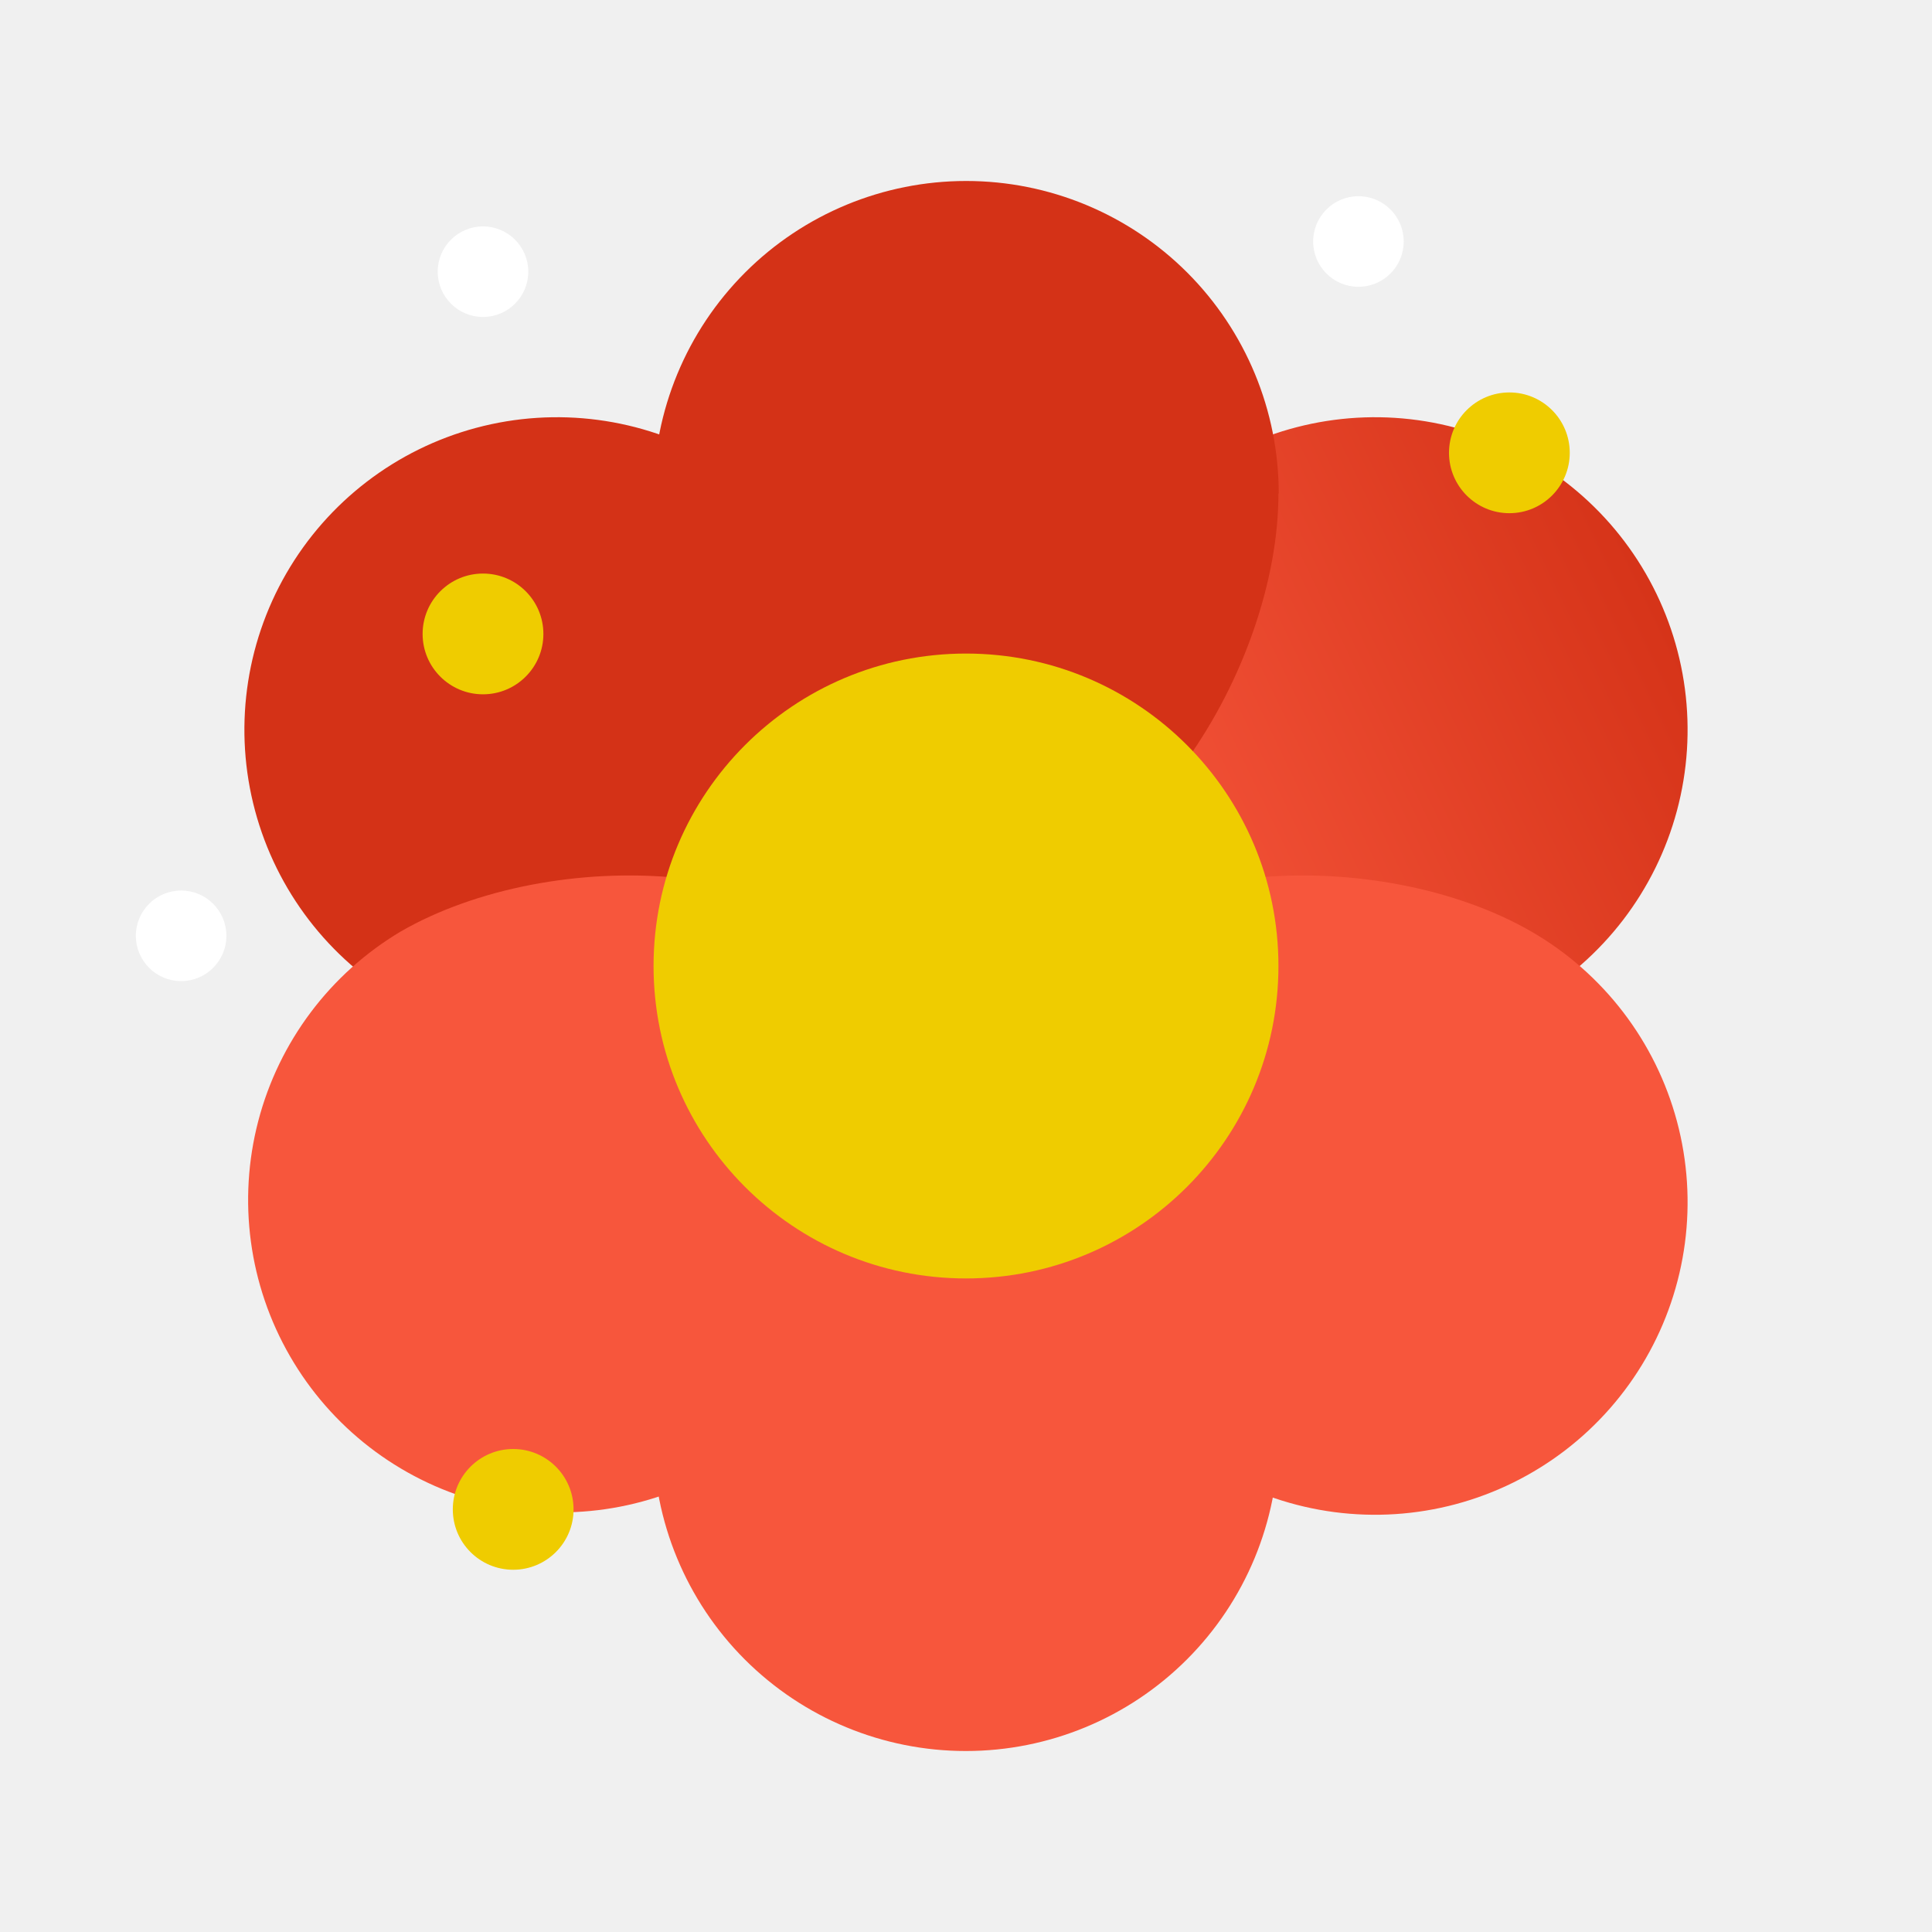
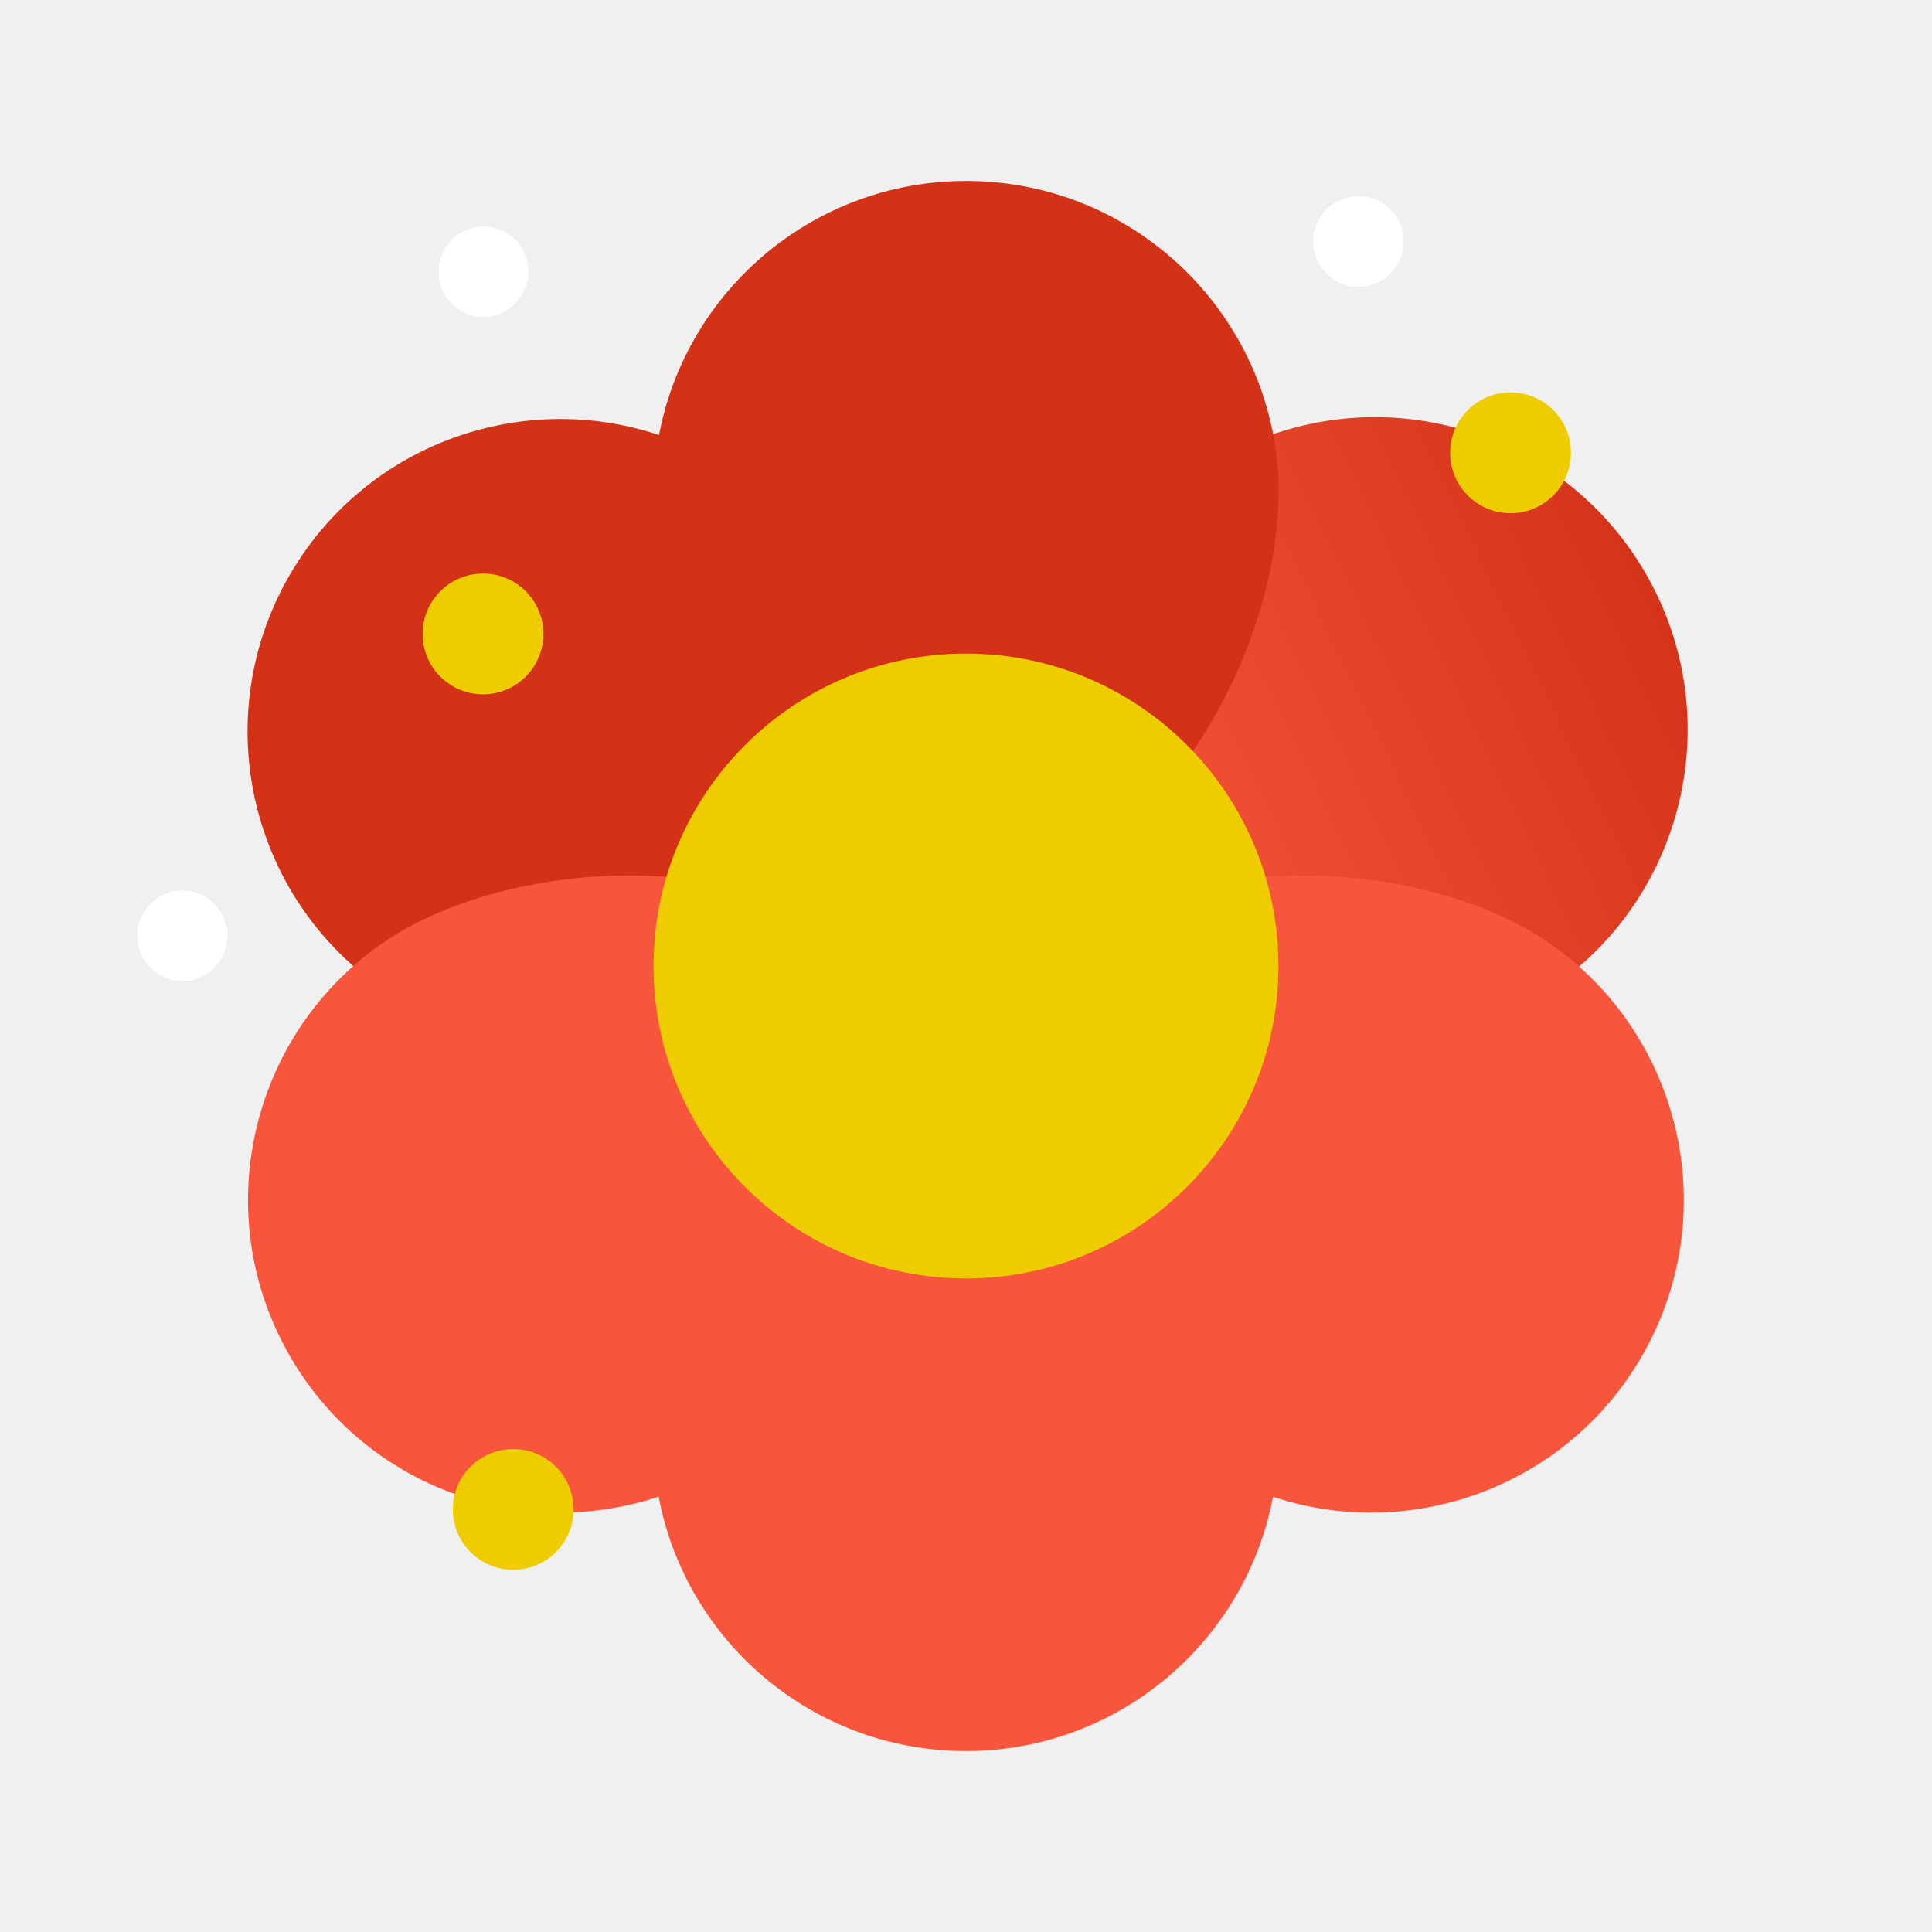
- <svg xmlns="http://www.w3.org/2000/svg" width="86" height="86" viewBox="0 0 86 86" fill="none">
-   <path d="M54.247 20.438C57.442 18.592 61.24 18.091 64.804 19.045C66.569 19.517 68.224 20.332 69.674 21.444C71.124 22.556 72.34 23.942 73.254 25.524C74.169 27.107 74.762 28.853 75.001 30.664C75.24 32.476 75.12 34.317 74.648 36.081C74.176 37.846 73.36 39.501 72.249 40.951C71.137 42.401 69.75 43.618 68.168 44.532C61.517 48.375 49.517 48.106 45.688 41.455C41.858 34.803 47.596 24.282 54.247 20.438Z" fill="url(#paint0_linear)" />
-   <path d="M68.168 41.468C69.751 42.382 71.137 43.599 72.249 45.049C73.361 46.499 74.176 48.153 74.648 49.918C75.12 51.683 75.24 53.524 75.001 55.336C74.762 57.147 74.169 58.893 73.255 60.475C72.341 62.057 71.124 63.444 69.674 64.556C68.224 65.667 66.569 66.483 64.804 66.955C63.039 67.427 61.199 67.547 59.387 67.308C57.576 67.069 55.829 66.476 54.247 65.561C47.529 61.718 41.818 51.197 45.661 44.545C49.504 37.894 61.517 37.625 68.168 41.468Z" fill="url(#paint1_linear)" />
-   <path d="M56.908 21.97C56.908 29.657 50.673 39.909 43 39.909C35.327 39.909 29.092 29.657 29.092 21.97C29.092 18.28 30.558 14.741 33.168 12.131C35.777 9.522 39.316 8.056 43.007 8.056C46.697 8.056 50.236 9.522 52.846 12.131C55.455 14.741 56.921 18.28 56.921 21.97H56.908Z" fill="url(#paint2_linear)" />
-   <path d="M56.908 64.03C56.908 67.72 55.442 71.259 52.832 73.869C50.223 76.478 46.684 77.944 42.993 77.944C39.303 77.944 35.764 76.478 33.154 73.869C30.545 71.259 29.079 67.72 29.079 64.03C29.079 56.343 35.314 46.091 42.986 46.091C50.659 46.091 56.908 56.343 56.908 64.03Z" fill="url(#paint3_linear)" />
-   <path d="M31.753 20.438C38.472 24.282 44.183 34.803 40.34 41.455C36.496 48.106 24.483 48.375 17.832 44.532C14.637 42.686 12.306 39.646 11.352 36.081C10.398 32.517 10.899 28.72 12.745 25.524C14.592 22.329 17.631 19.999 21.196 19.045C24.76 18.091 28.558 18.592 31.753 20.438Z" fill="url(#paint4_linear)" />
-   <path d="M17.831 41.468C24.483 37.625 36.483 37.894 40.312 44.545C44.142 51.197 38.377 61.718 31.726 65.561C28.535 67.341 24.771 67.793 21.25 66.82C17.728 65.847 14.73 63.528 12.905 60.362C11.079 57.197 10.573 53.441 11.495 49.905C12.417 46.37 14.693 43.339 17.831 41.468Z" fill="url(#paint5_linear)" />
-   <path d="M43 56.908C50.681 56.908 56.908 50.681 56.908 43C56.908 35.319 50.681 29.092 43 29.092C35.319 29.092 29.092 35.319 29.092 43C29.092 50.681 35.319 56.908 43 56.908Z" fill="#EFCC00" />
-   <path d="M21.5 30.906C22.984 30.906 24.188 29.703 24.188 28.219C24.188 26.735 22.984 25.531 21.5 25.531C20.016 25.531 18.812 26.735 18.812 28.219C18.812 29.703 20.016 30.906 21.5 30.906Z" fill="#EFCC00" />
-   <path d="M22.844 69.875C24.328 69.875 25.531 68.672 25.531 67.188C25.531 65.703 24.328 64.5 22.844 64.5C21.36 64.5 20.156 65.703 20.156 67.188C20.156 68.672 21.36 69.875 22.844 69.875Z" fill="#EFCC00" />
-   <path d="M67.188 22.844C68.672 22.844 69.875 21.64 69.875 20.156C69.875 18.672 68.672 17.469 67.188 17.469C65.703 17.469 64.5 18.672 64.5 20.156C64.5 21.64 65.703 22.844 67.188 22.844Z" fill="#EFCC00" />
-   <path d="M21.5 14.109C22.613 14.109 23.516 13.207 23.516 12.094C23.516 10.981 22.613 10.078 21.5 10.078C20.387 10.078 19.484 10.981 19.484 12.094C19.484 13.207 20.387 14.109 21.5 14.109Z" fill="white" />
-   <path d="M8.062 43.672C9.176 43.672 10.078 42.769 10.078 41.656C10.078 40.543 9.176 39.641 8.062 39.641C6.949 39.641 6.047 40.543 6.047 41.656C6.047 42.769 6.949 43.672 8.062 43.672Z" fill="white" />
-   <path d="M60.469 12.766C61.582 12.766 62.484 11.863 62.484 10.75C62.484 9.637 61.582 8.734 60.469 8.734C59.356 8.734 58.453 9.637 58.453 10.75C58.453 11.863 59.356 12.766 60.469 12.766Z" fill="white" />
+ <svg xmlns="http://www.w3.org/2000/svg" width="86" height="86" fill="none">
+   <path d="M54.247 20.438a13.913 13.913 0 1113.921 24.094c-6.651 3.843-18.65 3.574-22.48-3.077-3.83-6.652 1.908-17.173 8.56-21.017z" fill="url(#paint0_linear)" />
+   <path d="M68.168 41.468a13.914 13.914 0 01-13.92 24.093c-6.72-3.843-12.43-14.364-8.587-21.016 3.843-6.651 15.856-6.92 22.507-3.077z" fill="url(#paint1_linear)" />
+   <path d="M56.908 21.97c0 7.687-6.235 17.94-13.908 17.94-7.673 0-13.908-10.253-13.908-17.94a13.914 13.914 0 1127.83 0h-.014z" fill="url(#paint2_linear)" />
+   <path d="M56.908 64.03a13.915 13.915 0 11-27.83 0c0-7.687 6.236-17.94 13.908-17.94 7.673 0 13.922 10.253 13.922 17.94z" fill="url(#paint3_linear)" />
+   <path d="M31.753 20.438c6.719 3.844 12.43 14.365 8.587 21.017-3.844 6.651-15.857 6.92-22.508 3.077a13.914 13.914 0 0113.92-24.094z" fill="url(#paint4_linear)" />
+   <path d="M17.831 41.468c6.652-3.843 18.652-3.574 22.481 3.077 3.83 6.652-1.935 17.173-8.586 21.016A13.908 13.908 0 0117.83 41.468z" fill="url(#paint5_linear)" />
+   <path d="M43 56.908c7.681 0 13.908-6.227 13.908-13.908 0-7.681-6.227-13.908-13.908-13.908-7.681 0-13.908 6.227-13.908 13.908 0 7.681 6.227 13.908 13.908 13.908zM21.5 30.906a2.687 2.687 0 100-5.375 2.687 2.687 0 000 5.375zm1.344 38.969a2.687 2.687 0 100-5.375 2.687 2.687 0 000 5.375zm44.344-47.031a2.688 2.688 0 100-5.375 2.688 2.688 0 000 5.375z" fill="#EFCC00" />
+   <path d="M21.5 14.11a2.016 2.016 0 100-4.032 2.016 2.016 0 000 4.031zM8.063 43.672a2.016 2.016 0 100-4.031 2.016 2.016 0 000 4.03zm52.406-30.906a2.016 2.016 0 100-4.032 2.016 2.016 0 000 4.032z" fill="#fff" />
  <defs>
    <linearGradient id="paint0_linear" x1="47.461" y1="39.103" x2="75.116" y2="25.8" gradientUnits="userSpaceOnUse">
-       <stop offset="0.02" stop-color="#F7563C" />
+       <stop offset=".02" stop-color="#F7563C" />
      <stop offset="1" stop-color="#D43217" />
    </linearGradient>
    <linearGradient id="paint1_linear" x1="1096.54" y1="1064.02" x2="1750.35" y2="1300.88" gradientUnits="userSpaceOnUse">
-       <stop offset="0.02" stop-color="#F7563C" />
+       <stop offset=".02" stop-color="#F7563C" />
      <stop offset="1" stop-color="#D43217" />
    </linearGradient>
    <linearGradient id="paint2_linear" x1="1000.88" y1="823.189" x2="779.482" y2="223.717" gradientUnits="userSpaceOnUse">
-       <stop offset="0.02" stop-color="#F7563C" />
+       <stop offset=".02" stop-color="#F7563C" />
      <stop offset="1" stop-color="#D43217" />
    </linearGradient>
    <linearGradient id="paint3_linear" x1="786.029" y1="1362.6" x2="1222.39" y2="1802.59" gradientUnits="userSpaceOnUse">
-       <stop offset="0.02" stop-color="#F7563C" />
+       <stop offset=".02" stop-color="#F7563C" />
      <stop offset="1" stop-color="#D43217" />
    </linearGradient>
    <linearGradient id="paint4_linear" x1="849.318" y1="893.369" x2="316.886" y2="467.66" gradientUnits="userSpaceOnUse">
-       <stop offset="0.02" stop-color="#F7563C" />
+       <stop offset=".02" stop-color="#F7563C" />
      <stop offset="1" stop-color="#D43217" />
    </linearGradient>
    <linearGradient id="paint5_linear" x1="620.635" y1="1028.46" x2="535.526" y2="1671.24" gradientUnits="userSpaceOnUse">
-       <stop offset="0.02" stop-color="#F7563C" />
+       <stop offset=".02" stop-color="#F7563C" />
      <stop offset="1" stop-color="#D43217" />
    </linearGradient>
  </defs>
</svg>
